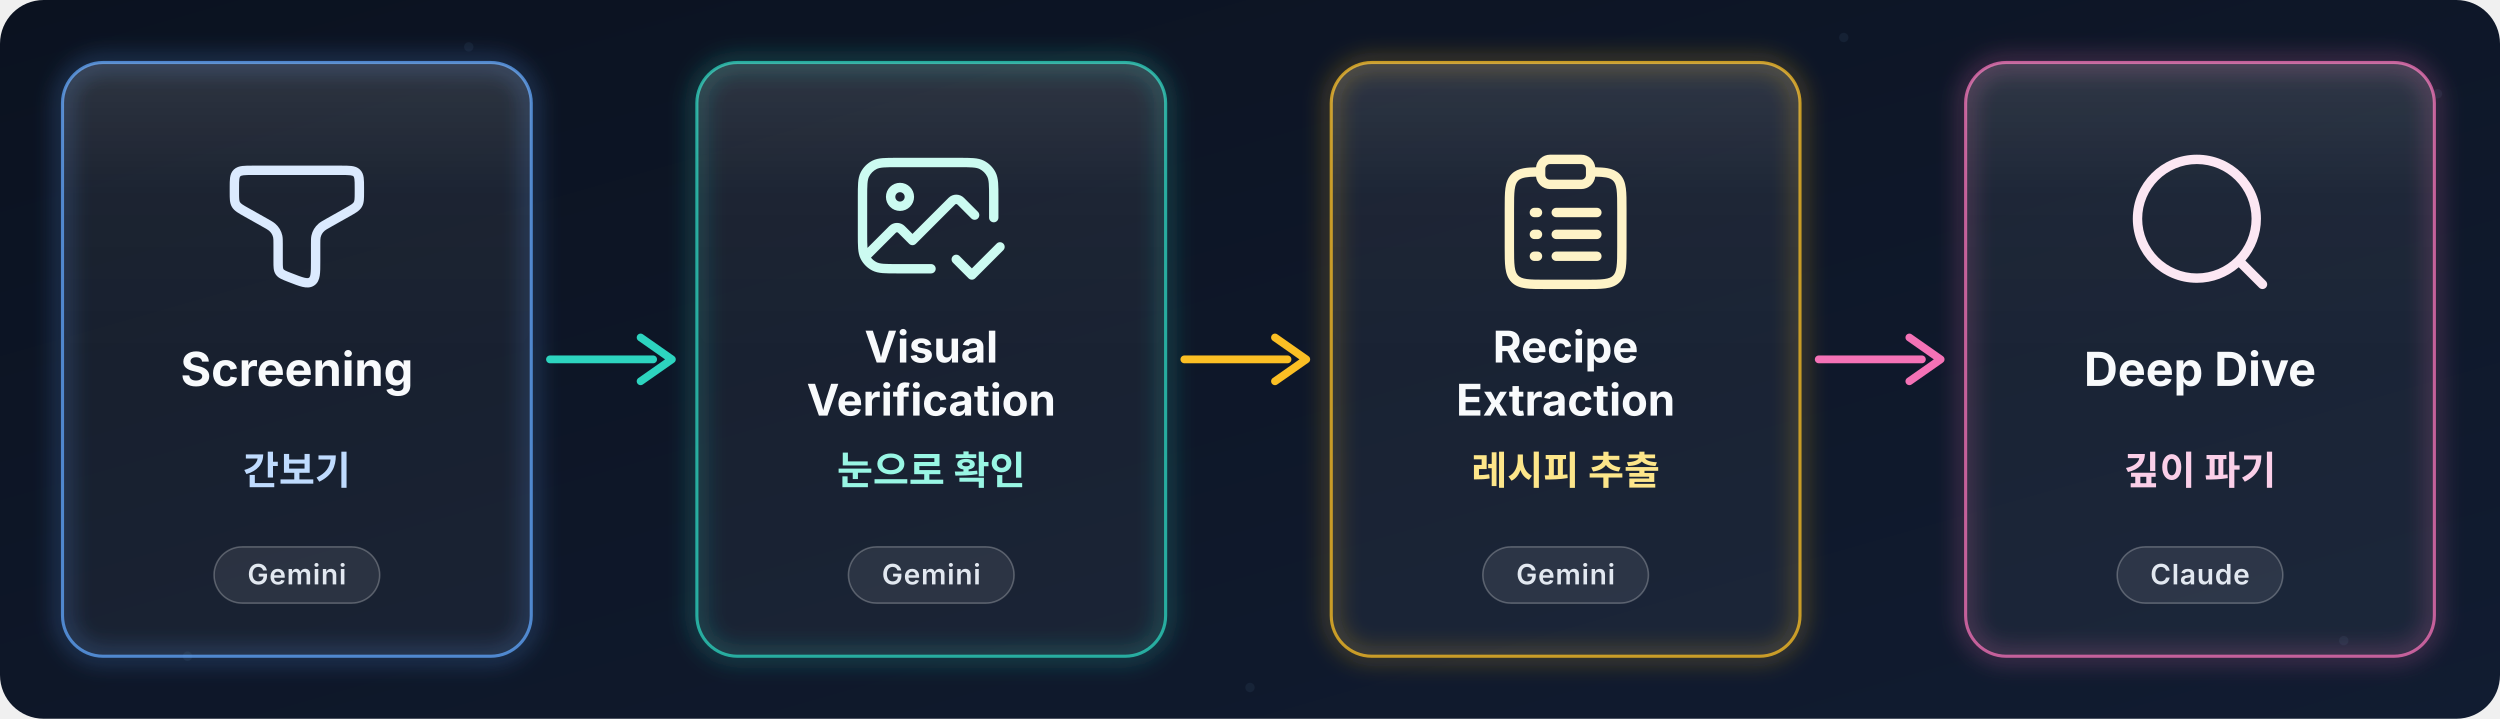
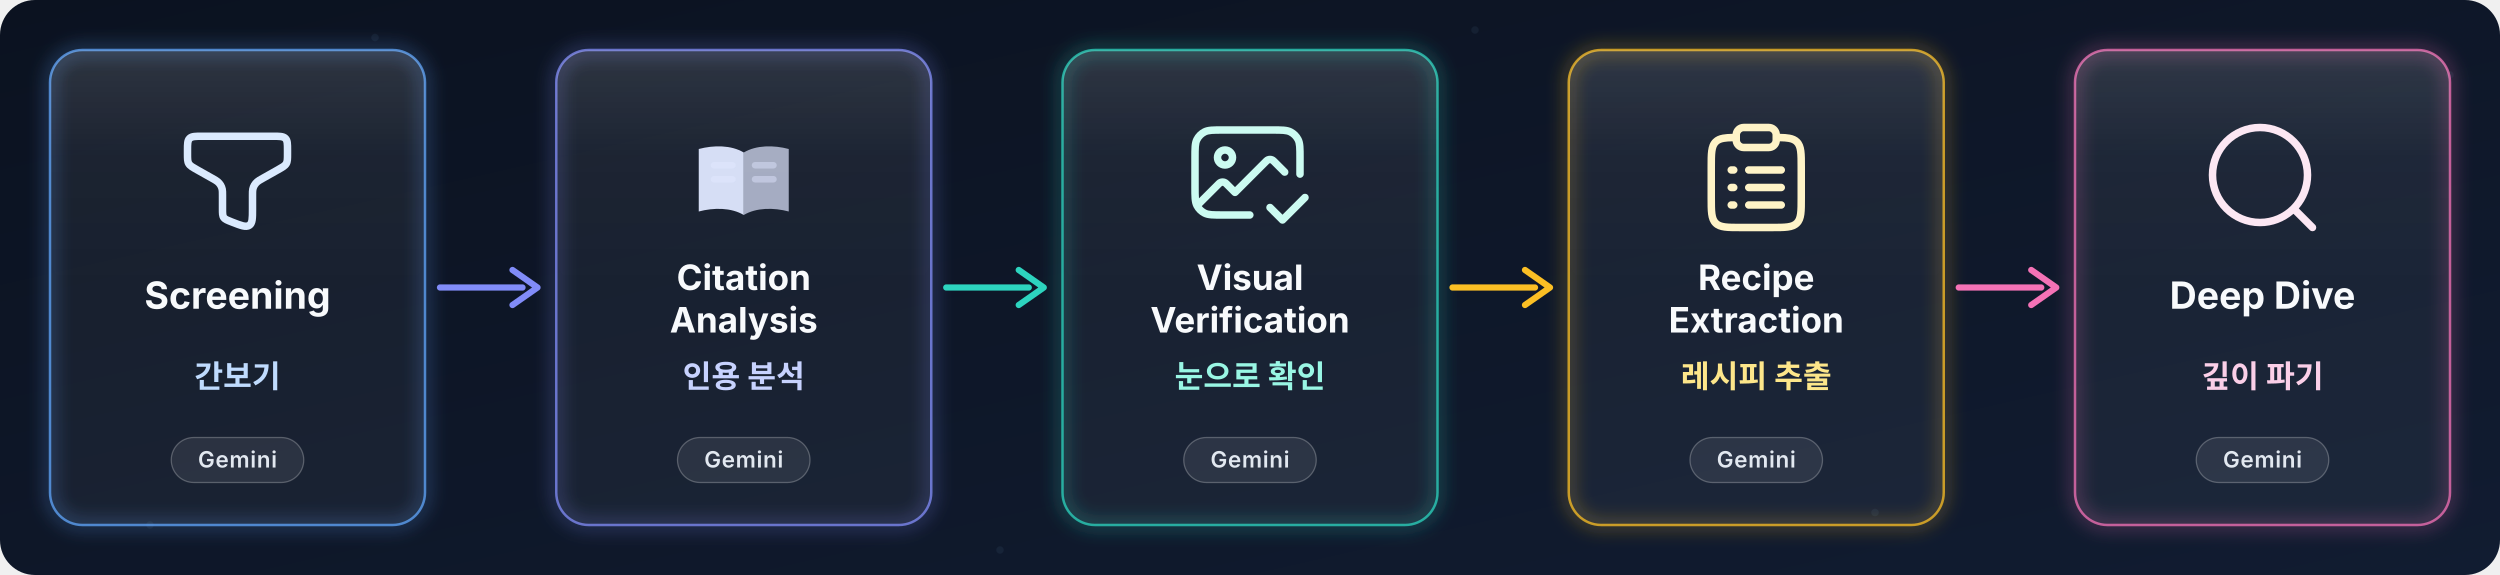
- <svg xmlns="http://www.w3.org/2000/svg" width="1600" height="460" viewBox="0 0 1600 460" role="img" aria-label="Sasoo 4단계 분석: Screening 간보기(Gemini) → Visual Verification 눈으로 확인(Gemini) → Recipe Extraction 레시피 추출(Gemini) → Deep Dive 깊이 파기(Claude)">
+ <svg xmlns="http://www.w3.org/2000/svg" width="2000" height="460" viewBox="0 0 2000 460" role="img" aria-label="Sasoo 5단계 분석: Screening 간보기 → Citation Analysis 인용 분석 → Visual Verification 눈으로 확인 → Recipe Extraction 레시피 추출 → Deep Dive 깊이 파기 (모두 Gemini)">
  <defs>
    <linearGradient id="bg" x1="0" y1="0" x2="1" y2="1">
      <stop offset="0" stop-color="#0b1220" />
      <stop offset="1" stop-color="#111c31" />
    </linearGradient>
    <linearGradient id="cardSheen" x1="0" y1="0" x2="0" y2="1">
      <stop offset="0" stop-color="#ffffff" stop-opacity="0.10" />
      <stop offset="0.45" stop-color="#ffffff" stop-opacity="0.02" />
      <stop offset="1" stop-color="#ffffff" stop-opacity="0" />
    </linearGradient>
    <filter id="softGlow" x="-40%" y="-40%" width="180%" height="180%">
      <feGaussianBlur stdDeviation="7" />
    </filter>
    <style>
      .title { font-family: -apple-system,'Segoe UI','Noto Sans KR','Malgun Gothic',sans-serif; font-weight: 700; fill: #f8fafc; }
      .sub   { font-family: -apple-system,'Segoe UI','Noto Sans KR','Malgun Gothic',sans-serif; font-weight: 600; }
      .badge { font-family: -apple-system,'Segoe UI','Noto Sans KR','Malgun Gothic',sans-serif; font-weight: 600; fill: #e2e8f0; letter-spacing: 0.5px; }
    </style>
  </defs>
-   <rect width="1600" height="460" rx="28" fill="url(#bg)" />
+   <rect width="2000" height="460" rx="28" fill="url(#bg)" />
  <g fill="#93c5fd" opacity="0.06">
    <circle cx="120" cy="420" r="3" />
    <circle cx="300" cy="30" r="3" />
    <circle cx="800" cy="440" r="3" />
    <circle cx="1180" cy="24" r="3" />
    <circle cx="1500" cy="410" r="3" />
-     <circle cx="1560" cy="60" r="3" />
+     <circle cx="1960" cy="60" r="3" />
  </g>
  <g transform="translate(40,40)">
    <rect width="300" height="380" rx="26" fill="none" stroke="#60a5fa" stroke-opacity="0.4" stroke-width="6" filter="url(#softGlow)" />
    <rect width="300" height="380" rx="26" fill="#ffffff" fill-opacity="0.05" stroke="#60a5fa" stroke-opacity="0.75" stroke-width="2" />
    <rect width="300" height="190" rx="26" fill="url(#cardSheen)" />
    <g transform="translate(102.0,57.0) scale(4)" fill="#dbeafe">
      <path fill-rule="evenodd" clip-rule="evenodd" d="M4.953 2.25C4.969 2.25 4.984 2.25 5 2.25L19.047 2.25C19.714 2.25 20.284 2.25 20.74 2.307C21.223 2.368 21.69 2.505 22.074 2.865C22.464 3.232 22.619 3.689 22.688 4.164C22.75 4.601 22.75 5.144 22.75 5.764L22.75 6.54C22.75 7.029 22.75 7.451 22.714 7.803C22.674 8.182 22.588 8.538 22.383 8.879C22.178 9.218 21.903 9.464 21.585 9.684C21.287 9.892 20.904 10.107 20.455 10.36L17.513 12.016C16.843 12.393 16.61 12.529 16.454 12.664C16.097 12.974 15.892 13.319 15.796 13.75C15.755 13.935 15.75 14.167 15.75 14.873L15.75 17.605C15.75 18.506 15.75 19.271 15.657 19.86C15.559 20.485 15.33 21.085 14.73 21.46C14.143 21.827 13.498 21.793 12.87 21.644C12.265 21.501 11.52 21.209 10.626 20.86L10.54 20.826C10.121 20.662 9.754 20.519 9.464 20.369C9.152 20.208 8.862 20.008 8.641 19.696C8.416 19.38 8.327 19.042 8.286 18.696C8.25 18.381 8.25 18.003 8.25 17.581L8.25 14.873C8.25 14.167 8.246 13.935 8.204 13.75C8.108 13.319 7.903 12.974 7.546 12.664C7.39 12.529 7.157 12.393 6.487 12.016L3.545 10.36C3.095 10.107 2.714 9.892 2.415 9.684C2.097 9.464 1.822 9.218 1.617 8.879C1.411 8.538 1.326 8.182 1.286 7.803C1.25 7.451 1.25 7.029 1.25 6.54L1.25 5.815C1.25 5.798 1.25 5.781 1.25 5.764C1.25 5.144 1.25 4.601 1.313 4.164C1.381 3.689 1.536 3.232 1.926 2.865C2.31 2.505 2.777 2.368 3.26 2.307C3.716 2.25 4.286 2.25 4.953 2.25ZM3.448 3.796C3.114 3.838 3.008 3.907 2.953 3.959C2.904 4.005 2.839 4.086 2.797 4.377C2.752 4.695 2.75 5.129 2.75 5.815V6.504C2.75 7.039 2.751 7.383 2.778 7.649C2.804 7.896 2.848 8.015 2.902 8.104C2.957 8.195 3.049 8.298 3.27 8.452C3.504 8.614 3.823 8.795 4.31 9.069L7.223 10.709C7.25 10.724 7.277 10.739 7.304 10.754C7.862 11.069 8.243 11.283 8.529 11.531C9.121 12.045 9.5 12.668 9.668 13.424C9.75 13.791 9.75 14.203 9.75 14.784C9.75 14.813 9.75 14.843 9.75 14.873V17.542C9.75 18.015 9.751 18.305 9.777 18.524C9.799 18.721 9.836 18.788 9.863 18.827C9.894 18.869 9.954 18.934 10.152 19.036C10.364 19.146 10.657 19.261 11.119 19.442C12.08 19.818 12.727 20.069 13.216 20.185C13.695 20.299 13.853 20.24 13.934 20.189C14.002 20.146 14.107 20.06 14.176 19.626C14.248 19.169 14.25 18.523 14.25 17.542V14.873C14.25 14.843 14.25 14.813 14.25 14.784C14.25 14.203 14.25 13.791 14.332 13.424C14.5 12.668 14.879 12.045 15.471 11.531C15.757 11.283 16.138 11.069 16.696 10.754C16.723 10.739 16.75 10.724 16.777 10.709L19.69 9.069C20.177 8.795 20.496 8.614 20.73 8.452C20.951 8.298 21.043 8.195 21.098 8.104C21.152 8.015 21.196 7.896 21.221 7.649C21.249 7.383 21.25 7.039 21.25 6.504V5.815C21.25 5.129 21.248 4.695 21.203 4.377C21.161 4.086 21.096 4.005 21.047 3.959C20.992 3.907 20.886 3.838 20.552 3.796C20.201 3.751 19.727 3.75 19 3.75H5C4.273 3.75 3.799 3.751 3.448 3.796Z" />
    </g>
    <text class="title" x="150" y="207" font-size="30" text-anchor="middle">Screening</text>
    <text class="sub" x="150" y="270" font-size="25" text-anchor="middle" fill="#bfdbfe">간보기</text>
    <rect x="97" y="310" width="106" height="36" rx="18" fill="#ffffff" fill-opacity="0.08" stroke="#ffffff" stroke-opacity="0.25" />
    <text class="badge" x="150" y="334" font-size="18" text-anchor="middle">Gemini</text>
  </g>
-   <path d="M352 230 H418" stroke="#2dd4bf" stroke-width="5" stroke-linecap="round" fill="none" />
-   <path d="M410 216 L430 230 L410 244" stroke="#2dd4bf" stroke-width="5" stroke-linecap="round" stroke-linejoin="round" fill="none" />
-   <g transform="translate(446,40)">
+   <path d="M352 230 H418" stroke="#818cf8" stroke-width="5" stroke-linecap="round" fill="none" />
+   <path d="M410 216 L430 230 L410 244" stroke="#818cf8" stroke-width="5" stroke-linecap="round" stroke-linejoin="round" fill="none" />
+   <g transform="translate(445,40)">
+     <rect width="300" height="380" rx="26" fill="none" stroke="#818cf8" stroke-opacity="0.4" stroke-width="6" filter="url(#softGlow)" />
+     <rect width="300" height="380" rx="26" fill="#ffffff" fill-opacity="0.05" stroke="#818cf8" stroke-opacity="0.75" stroke-width="2" />
+     <rect width="300" height="190" rx="26" fill="url(#cardSheen)" />
+     <g transform="translate(102.0,56.0) scale(4)" fill="#e0e7ff">
+       <path d="M12 6.5 C 9.5 5, 6 5, 3 5.8 V 18.3 C 6 17.5, 9.5 17.5, 12 19 Z" fill-opacity="0.95" />
+       <path d="M12 6.5 C 14.5 5, 18 5, 21 5.8 V 18.3 C 18 17.5, 14.5 17.5, 12 19 Z" fill-opacity="0.7" />
+       <rect x="5.4" y="8.4" width="5" height="1.3" rx="0.65" fill-opacity="0.55" />
+       <rect x="5.4" y="11.2" width="5" height="1.3" rx="0.65" fill-opacity="0.55" />
+       <rect x="13.6" y="8.4" width="5" height="1.3" rx="0.65" fill-opacity="0.45" />
+       <rect x="13.6" y="11.2" width="5" height="1.3" rx="0.65" fill-opacity="0.45" />
+     </g>
+     <text class="title" x="150" y="192" font-size="28" text-anchor="middle">Citation</text>
+     <text class="title" x="150" y="226" font-size="28" text-anchor="middle">Analysis</text>
+     <text class="sub" x="150" y="270" font-size="25" text-anchor="middle" fill="#c7d2fe">인용 분석</text>
+     <rect x="97" y="310" width="106" height="36" rx="18" fill="#ffffff" fill-opacity="0.08" stroke="#ffffff" stroke-opacity="0.25" />
+     <text class="badge" x="150" y="334" font-size="18" text-anchor="middle">Gemini</text>
+   </g>
+   <path d="M757 230 H823" stroke="#2dd4bf" stroke-width="5" stroke-linecap="round" fill="none" />
+   <path d="M815 216 L835 230 L815 244" stroke="#2dd4bf" stroke-width="5" stroke-linecap="round" stroke-linejoin="round" fill="none" />
+   <g transform="translate(850,40)">
    <rect width="300" height="380" rx="26" fill="none" stroke="#2dd4bf" stroke-opacity="0.4" stroke-width="6" filter="url(#softGlow)" />
    <rect width="300" height="380" rx="26" fill="#ffffff" fill-opacity="0.05" stroke="#2dd4bf" stroke-opacity="0.75" stroke-width="2" />
    <rect width="300" height="190" rx="26" fill="url(#cardSheen)" />
    <g transform="translate(102.0,52.0) scale(4)" fill="#ccfbf1">
      <path d="M6.567 2.25H16.433C17.385 2.25 18.146 2.25 18.76 2.3C19.39 2.352 19.932 2.46 20.43 2.713C21.229 3.121 21.879 3.771 22.287 4.571C22.54 5.068 22.648 5.61 22.7 6.24C22.75 6.854 22.75 7.615 22.75 8.567V11.821C22.75 12.235 22.414 12.571 22 12.571C21.586 12.571 21.25 12.235 21.25 11.821V8.6C21.25 7.608 21.249 6.908 21.205 6.362C21.161 5.825 21.078 5.503 20.95 5.252C20.687 4.734 20.266 4.313 19.748 4.05C19.497 3.922 19.175 3.839 18.638 3.795C18.092 3.751 17.392 3.75 16.4 3.75H6.6C5.608 3.75 4.908 3.751 4.362 3.795C3.825 3.839 3.503 3.922 3.252 4.05C2.734 4.313 2.313 4.734 2.05 5.252C1.922 5.503 1.839 5.825 1.795 6.362C1.751 6.908 1.75 7.608 1.75 8.6V14.4C1.75 15.393 1.751 16.092 1.795 16.638L1.797 16.662L5.282 13.177C5.965 12.493 7.073 12.494 7.757 13.177L8.999 14.42L14.763 8.657C15.446 7.974 16.554 7.974 17.237 8.657L19.47 10.89C19.763 11.183 19.763 11.658 19.47 11.951C19.177 12.243 18.703 12.243 18.41 11.951L16.177 9.718C16.079 9.62 15.921 9.62 15.823 9.718L9.53 16.011C9.389 16.152 9.198 16.231 8.999 16.231C8.8 16.231 8.609 16.152 8.469 16.011L6.696 14.238C6.598 14.14 6.44 14.14 6.342 14.238L2.357 18.224C2.599 18.525 2.904 18.773 3.252 18.95C3.503 19.078 3.825 19.161 4.362 19.205C4.908 19.249 5.608 19.25 6.6 19.25H11.965C12.379 19.25 12.715 19.586 12.715 20C12.715 20.414 12.379 20.75 11.965 20.75H6.567C5.615 20.75 4.854 20.75 4.24 20.7C3.61 20.648 3.068 20.54 2.571 20.287C1.788 19.888 1.148 19.256 0.739 18.48C0.735 18.473 0.732 18.465 0.728 18.458L0.713 18.43C0.46 17.932 0.352 17.39 0.3 16.76C0.25 16.146 0.25 15.385 0.25 14.433V8.567C0.25 7.615 0.25 6.854 0.3 6.24C0.352 5.61 0.46 5.068 0.713 4.571C1.121 3.771 1.771 3.121 2.571 2.713C3.068 2.46 3.61 2.352 4.24 2.3C4.854 2.25 5.615 2.25 6.567 2.25Z" />
      <path fill-rule="evenodd" clip-rule="evenodd" d="M4.75 8.5C4.75 7.257 5.757 6.25 7 6.25C8.243 6.25 9.25 7.257 9.25 8.5C9.25 9.743 8.243 10.75 7 10.75C5.757 10.75 4.75 9.743 4.75 8.5ZM7 7.75C6.586 7.75 6.25 8.086 6.25 8.5C6.25 8.914 6.586 9.25 7 9.25C7.414 9.25 7.75 8.914 7.75 8.5C7.75 8.086 7.414 7.75 7 7.75Z" />
      <path d="M23.53 17.03C23.823 16.737 23.823 16.263 23.53 15.97C23.237 15.677 22.763 15.677 22.47 15.97L18.5 19.939L16.53 17.97C16.237 17.677 15.763 17.677 15.47 17.97C15.177 18.263 15.177 18.737 15.47 19.03L17.97 21.53C18.263 21.823 18.737 21.823 19.03 21.53L23.53 17.03Z" />
    </g>
    <text class="title" x="150" y="192" font-size="28" text-anchor="middle">Visual</text>
    <text class="title" x="150" y="226" font-size="28" text-anchor="middle">Verification</text>
    <text class="sub" x="150" y="270" font-size="25" text-anchor="middle" fill="#99f6e4">눈으로 확인</text>
    <rect x="97" y="310" width="106" height="36" rx="18" fill="#ffffff" fill-opacity="0.08" stroke="#ffffff" stroke-opacity="0.25" />
    <text class="badge" x="150" y="334" font-size="18" text-anchor="middle">Gemini</text>
  </g>
-   <path d="M758 230 H824" stroke="#fbbf24" stroke-width="5" stroke-linecap="round" fill="none" />
-   <path d="M816 216 L836 230 L816 244" stroke="#fbbf24" stroke-width="5" stroke-linecap="round" stroke-linejoin="round" fill="none" />
-   <g transform="translate(852,40)">
+   <path d="M1162 230 H1228" stroke="#fbbf24" stroke-width="5" stroke-linecap="round" fill="none" />
+   <path d="M1220 216 L1240 230 L1220 244" stroke="#fbbf24" stroke-width="5" stroke-linecap="round" stroke-linejoin="round" fill="none" />
+   <g transform="translate(1255,40)">
    <rect width="300" height="380" rx="26" fill="none" stroke="#fbbf24" stroke-opacity="0.4" stroke-width="6" filter="url(#softGlow)" />
    <rect width="300" height="380" rx="26" fill="#ffffff" fill-opacity="0.05" stroke="#fbbf24" stroke-opacity="0.75" stroke-width="2" />
    <rect width="300" height="190" rx="26" fill="url(#cardSheen)" />
    <g transform="translate(102.0,54.0) scale(4)" fill="#fef3c7">
      <path fill-rule="evenodd" clip-rule="evenodd" d="M7.263 3.26C7.382 2.13 8.338 1.25 9.5 1.25H14.5C15.662 1.25 16.618 2.13 16.737 3.26C17.5 3.276 18.16 3.315 18.724 3.419C19.482 3.558 20.127 3.823 20.652 4.348C21.254 4.95 21.512 5.708 21.634 6.608C21.75 7.475 21.75 8.578 21.75 9.945V16.055C21.75 17.422 21.75 18.525 21.634 19.392C21.512 20.292 21.254 21.05 20.652 21.652C20.05 22.254 19.292 22.512 18.392 22.634C17.525 22.75 16.422 22.75 15.055 22.75H8.945C7.578 22.75 6.475 22.75 5.608 22.634C4.708 22.512 3.95 22.254 3.348 21.652C2.746 21.05 2.488 20.292 2.367 19.392C2.25 18.525 2.25 17.422 2.25 16.055V9.945C2.25 8.578 2.25 7.475 2.367 6.608C2.488 5.708 2.746 4.95 3.348 4.348C3.873 3.823 4.518 3.558 5.276 3.419C5.84 3.315 6.5 3.276 7.263 3.26ZM7.265 4.761C6.547 4.776 5.993 4.812 5.547 4.894C4.981 4.998 4.652 5.166 4.409 5.409C4.132 5.686 3.952 6.074 3.853 6.808C3.752 7.563 3.75 8.565 3.75 10V16C3.75 17.435 3.752 18.436 3.853 19.192C3.952 19.926 4.132 20.314 4.409 20.591C4.686 20.868 5.074 21.048 5.808 21.147C6.563 21.248 7.565 21.25 9 21.25H15C16.435 21.25 17.436 21.248 18.192 21.147C18.926 21.048 19.314 20.868 19.591 20.591C19.868 20.314 20.048 19.926 20.147 19.192C20.248 18.436 20.25 17.435 20.25 16V10C20.25 8.565 20.248 7.563 20.147 6.808C20.048 6.074 19.868 5.686 19.591 5.409C19.348 5.166 19.02 4.998 18.453 4.894C18.007 4.812 17.453 4.776 16.735 4.761C16.606 5.881 15.654 6.75 14.5 6.75H9.5C8.346 6.75 7.394 5.881 7.265 4.761ZM9.5 2.75C9.086 2.75 8.75 3.086 8.75 3.5V4.5C8.75 4.914 9.086 5.25 9.5 5.25H14.5C14.914 5.25 15.25 4.914 15.25 4.5V3.5C15.25 3.086 14.914 2.75 14.5 2.75H9.5ZM6.25 10.5C6.25 10.086 6.586 9.75 7 9.75H7.5C7.914 9.75 8.25 10.086 8.25 10.5C8.25 10.914 7.914 11.25 7.5 11.25H7C6.586 11.25 6.25 10.914 6.25 10.5ZM9.75 10.5C9.75 10.086 10.086 9.75 10.5 9.75H17C17.414 9.75 17.75 10.086 17.75 10.5C17.75 10.914 17.414 11.25 17 11.25H10.5C10.086 11.25 9.75 10.914 9.75 10.5ZM6.25 14C6.25 13.586 6.586 13.25 7 13.25H7.5C7.914 13.25 8.25 13.586 8.25 14C8.25 14.414 7.914 14.75 7.5 14.75H7C6.586 14.75 6.25 14.414 6.25 14ZM9.75 14C9.75 13.586 10.086 13.25 10.5 13.25H17C17.414 13.25 17.75 13.586 17.75 14C17.75 14.414 17.414 14.75 17 14.75H10.5C10.086 14.75 9.75 14.414 9.75 14ZM6.25 17.5C6.25 17.086 6.586 16.75 7 16.75H7.5C7.914 16.75 8.25 17.086 8.25 17.5C8.25 17.914 7.914 18.25 7.5 18.25H7C6.586 18.25 6.25 17.914 6.25 17.5ZM9.75 17.5C9.75 17.086 10.086 16.75 10.5 16.75H17C17.414 16.75 17.75 17.086 17.75 17.5C17.75 17.914 17.414 18.25 17 18.25H10.5C10.086 18.25 9.75 17.914 9.75 17.5Z" />
    </g>
    <text class="title" x="150" y="192" font-size="28" text-anchor="middle">Recipe</text>
    <text class="title" x="150" y="226" font-size="28" text-anchor="middle">Extraction</text>
    <text class="sub" x="150" y="270" font-size="25" text-anchor="middle" fill="#fde68a">레시피 추출</text>
    <rect x="97" y="310" width="106" height="36" rx="18" fill="#ffffff" fill-opacity="0.08" stroke="#ffffff" stroke-opacity="0.25" />
    <text class="badge" x="150" y="334" font-size="18" text-anchor="middle">Gemini</text>
  </g>
-   <path d="M1164 230 H1230" stroke="#f472b6" stroke-width="5" stroke-linecap="round" fill="none" />
-   <path d="M1222 216 L1242 230 L1222 244" stroke="#f472b6" stroke-width="5" stroke-linecap="round" stroke-linejoin="round" fill="none" />
-   <g transform="translate(1258,40)">
+   <path d="M1567 230 H1633" stroke="#f472b6" stroke-width="5" stroke-linecap="round" fill="none" />
+   <path d="M1625 216 L1645 230 L1625 244" stroke="#f472b6" stroke-width="5" stroke-linecap="round" stroke-linejoin="round" fill="none" />
+   <g transform="translate(1660,40)">
    <rect width="300" height="380" rx="26" fill="none" stroke="#f472b6" stroke-opacity="0.4" stroke-width="6" filter="url(#softGlow)" />
    <rect width="300" height="380" rx="26" fill="#ffffff" fill-opacity="0.05" stroke="#f472b6" stroke-opacity="0.75" stroke-width="2" />
    <rect width="300" height="190" rx="26" fill="url(#cardSheen)" />
    <g transform="translate(102.0,54.0) scale(4)" fill="#fce7f3">
      <path fill-rule="evenodd" clip-rule="evenodd" d="M11.5 2.75C6.668 2.75 2.75 6.668 2.75 11.5C2.75 16.332 6.668 20.25 11.5 20.25C16.332 20.25 20.25 16.332 20.25 11.5C20.25 6.668 16.332 2.75 11.5 2.75ZM1.25 11.5C1.25 5.839 5.839 1.25 11.5 1.25C17.161 1.25 21.75 5.839 21.75 11.5C21.75 14.06 20.811 16.402 19.259 18.198L22.53 21.47C22.823 21.763 22.823 22.237 22.53 22.53C22.237 22.823 21.763 22.823 21.47 22.53L18.198 19.259C16.402 20.811 14.06 21.75 11.5 21.75C5.839 21.75 1.25 17.161 1.25 11.5Z" />
    </g>
    <text class="title" x="150" y="207" font-size="30" text-anchor="middle">Deep Dive</text>
    <text class="sub" x="150" y="270" font-size="25" text-anchor="middle" fill="#fbcfe8">깊이 파기</text>
    <rect x="97" y="310" width="106" height="36" rx="18" fill="#ffffff" fill-opacity="0.08" stroke="#ffffff" stroke-opacity="0.25" />
-     <text class="badge" x="150" y="334" font-size="18" text-anchor="middle">Claude</text>
+     <text class="badge" x="150" y="334" font-size="18" text-anchor="middle">Gemini</text>
  </g>
</svg>
